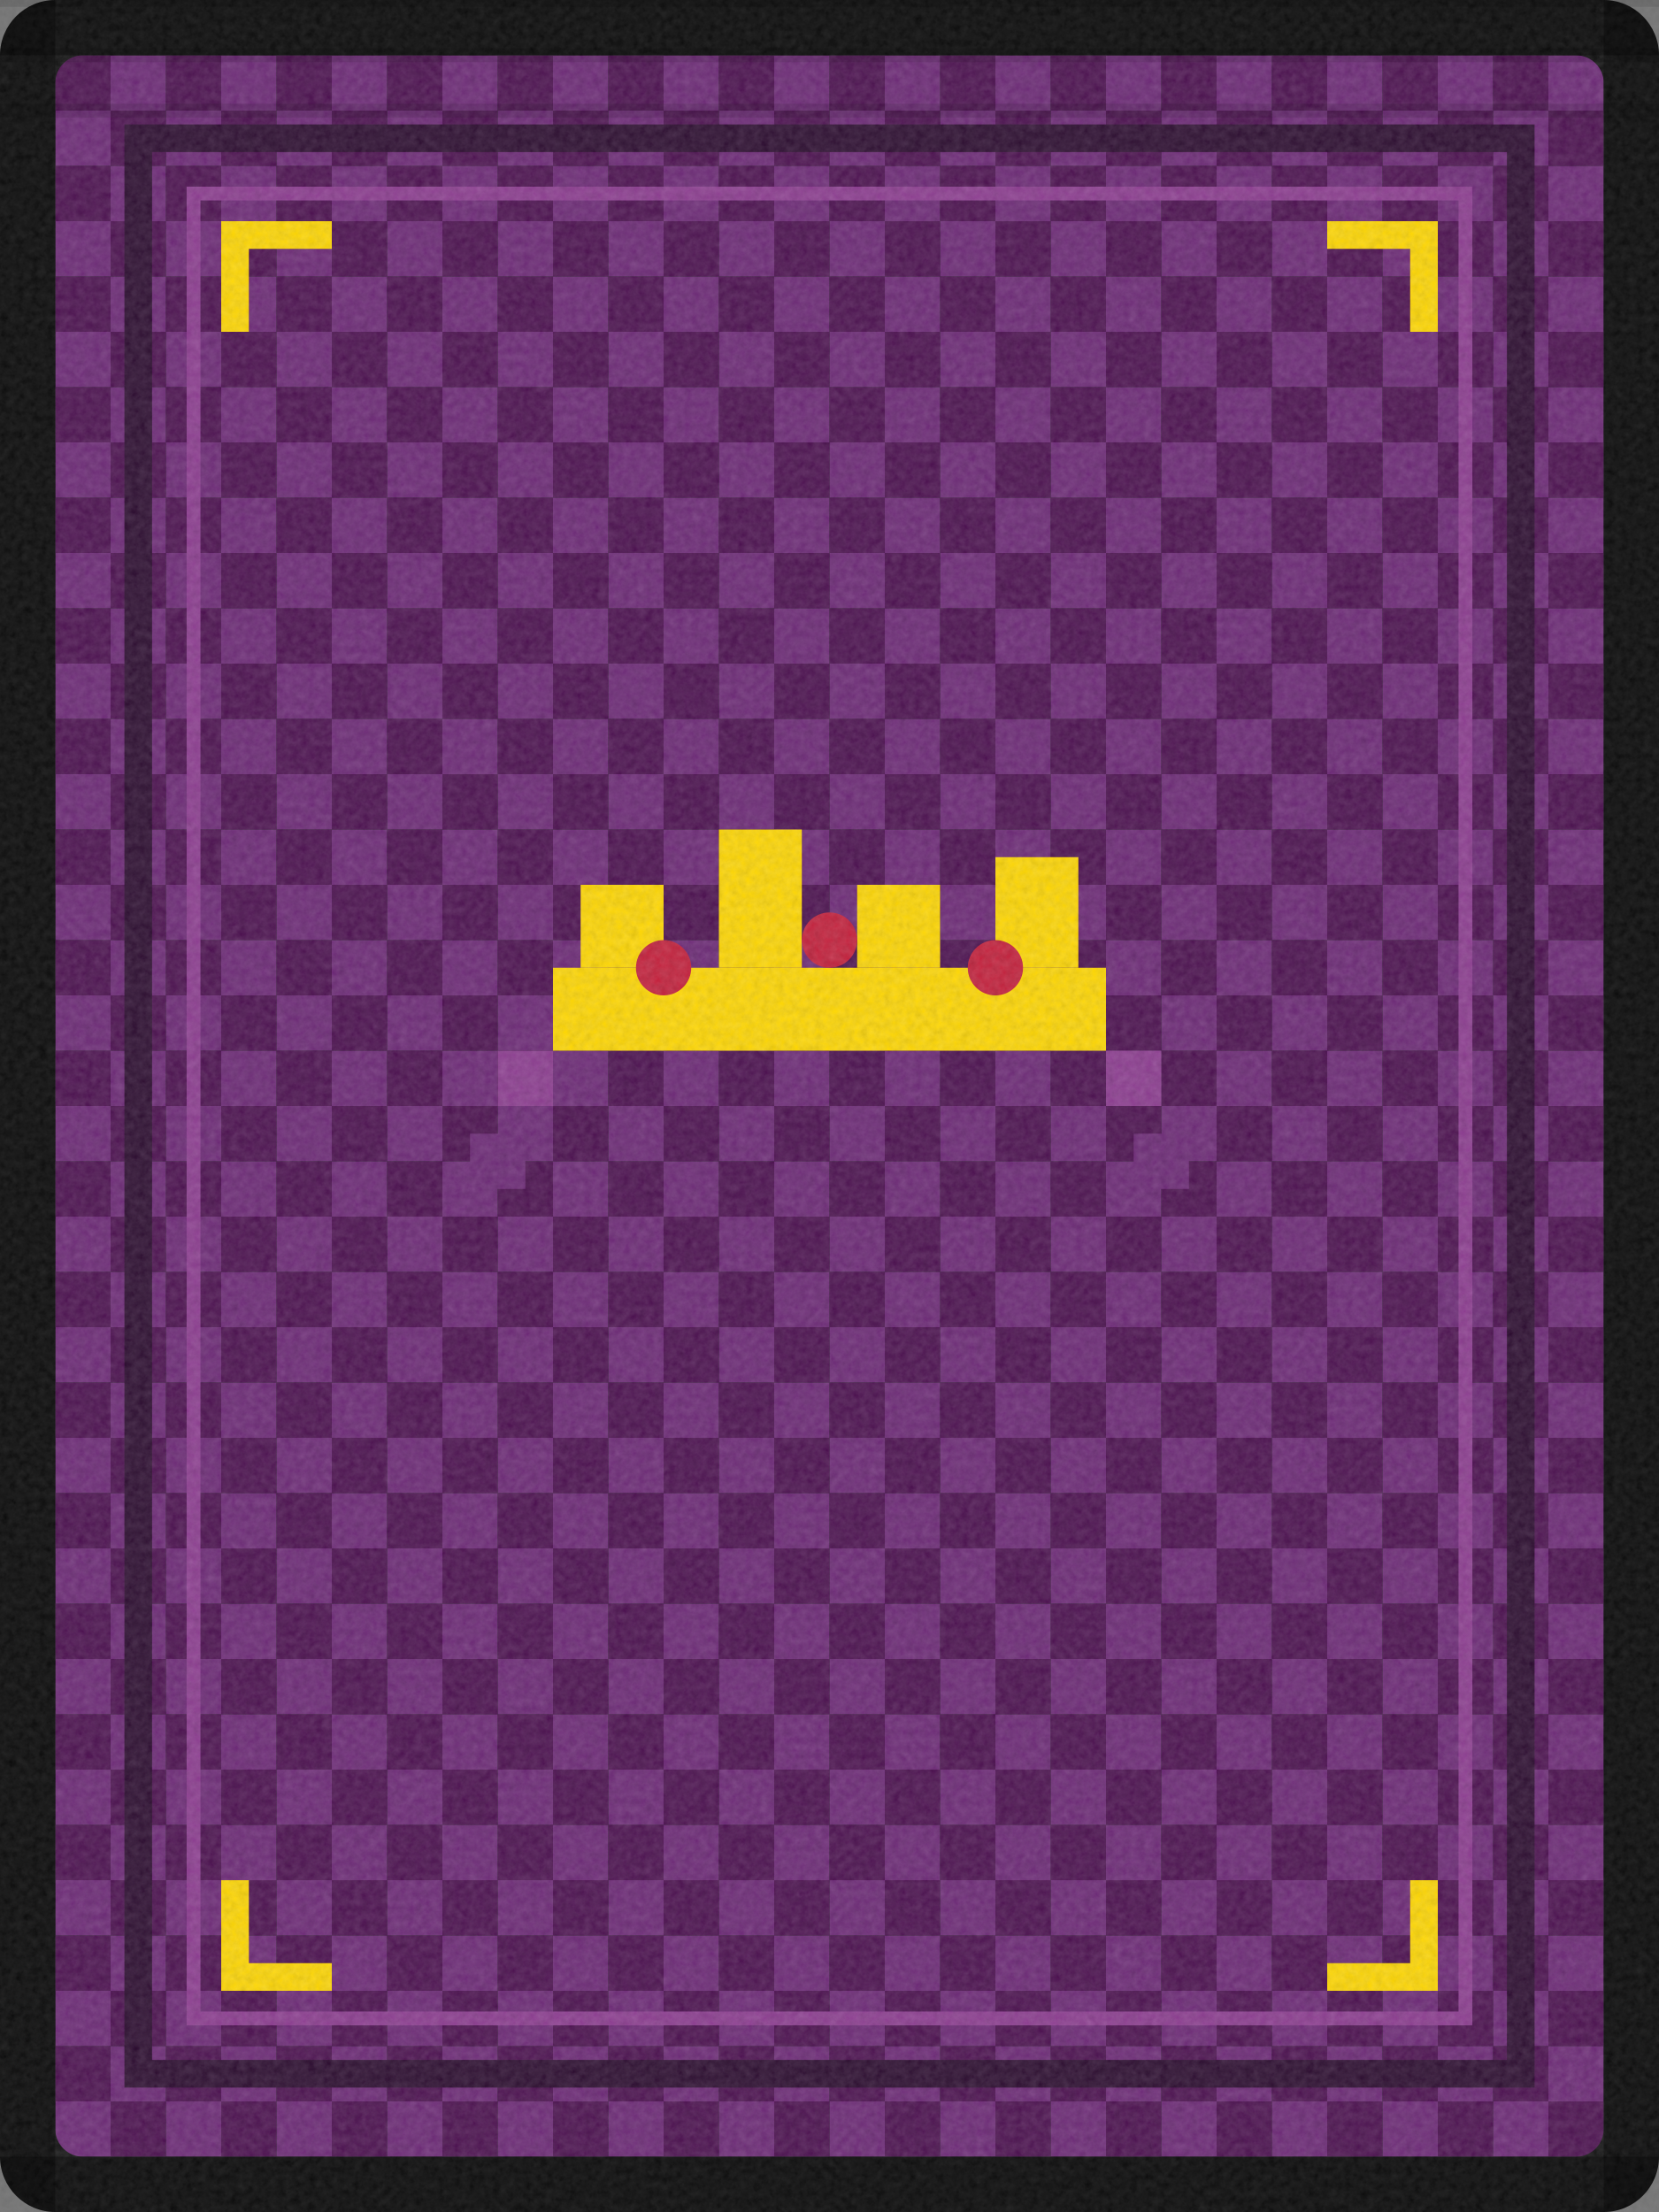
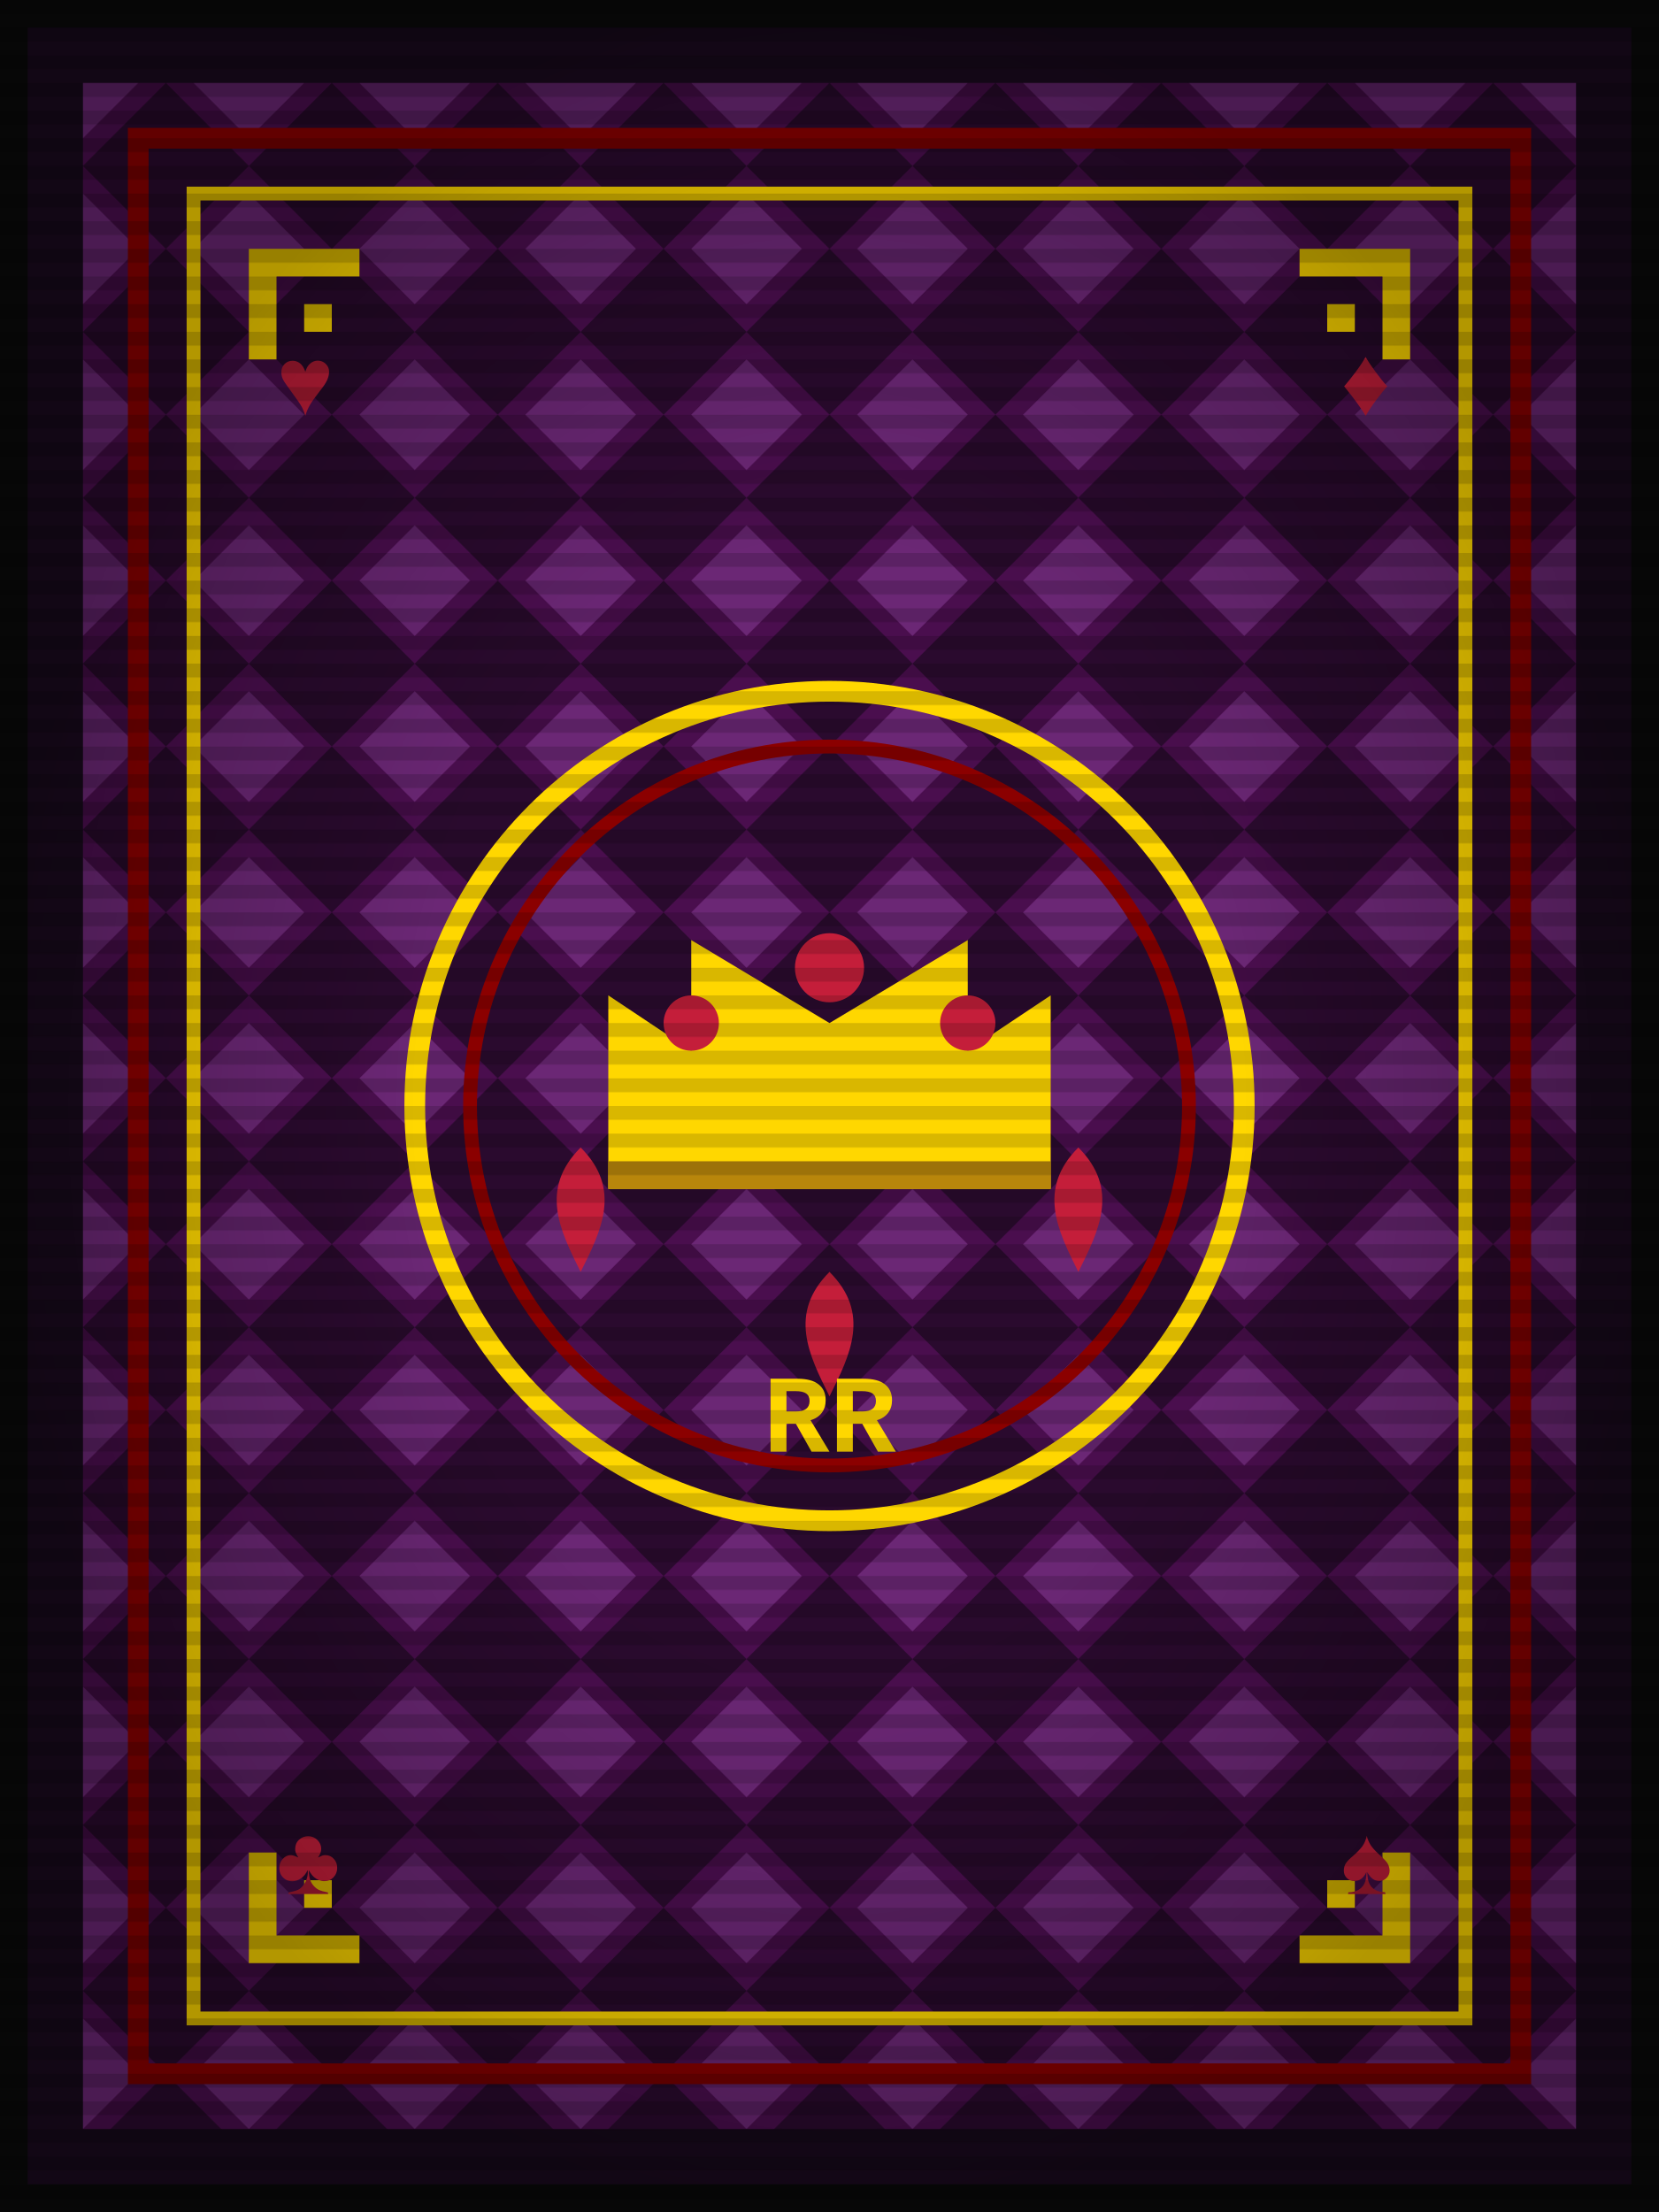
- <svg xmlns="http://www.w3.org/2000/svg" width="240" height="320">
+ <svg xmlns="http://www.w3.org/2000/svg" width="240" height="320" viewBox="0 0 240 320">
  <defs>
-     <filter id="cardGrain">
-       <feTurbulence type="fractalNoise" baseFrequency="0.9" numOctaves="3" />
-       <feColorMatrix type="saturate" values="0" />
-       <feBlend mode="multiply" />
+     <pattern id="diamondPattern" x="0" y="0" width="24" height="24" patternUnits="userSpaceOnUse">
+       <rect width="24" height="24" fill="#2a0a2e" />
+       <polygon points="12,0 24,12 12,24 0,12" fill="#4a0e4e" />
+       <polygon points="12,4 20,12 12,20 4,12" fill="#6b2775" />
+     </pattern>
+     <filter id="innerGlow">
+       <feGaussianBlur stdDeviation="2" result="blur" />
+       <feComposite in="SourceGraphic" in2="blur" operator="over" />
    </filter>
-     <pattern id="pixelPattern" x="0" y="0" width="16" height="16" patternUnits="userSpaceOnUse">
-       <rect width="8" height="8" fill="#4a0e4e" />
-       <rect x="8" y="8" width="8" height="8" fill="#4a0e4e" />
-       <rect x="8" y="0" width="8" height="8" fill="#6b2775" />
-       <rect x="0" y="8" width="8" height="8" fill="#6b2775" />
-     </pattern>
  </defs>
-   <rect width="240" height="320" fill="#0f0f0f" rx="8" />
-   <rect x="8" y="8" width="224" height="304" fill="url(#pixelPattern)" rx="4" />
-   <rect x="20" y="20" width="200" height="280" fill="none" stroke="#2a0a2e" stroke-width="4" />
-   <rect x="28" y="28" width="184" height="264" fill="none" stroke="#8b3a8f" stroke-width="2" />
+   <rect width="240" height="320" fill="#0a0a0a" rx="0" />
+   <rect x="4" y="4" width="232" height="312" fill="#1a0a1e" rx="0" />
+   <rect x="12" y="12" width="216" height="296" fill="url(#diamondPattern)" />
+   <rect x="20" y="20" width="200" height="280" fill="none" stroke="#8b0000" stroke-width="3" />
+   <rect x="28" y="28" width="184" height="264" fill="none" stroke="#ffd700" stroke-width="2" />
  <g transform="translate(120, 160)">
-     <rect x="-40" y="-20" width="80" height="12" fill="#ffd700" />
-     <rect x="-36" y="-32" width="12" height="12" fill="#ffd700" />
-     <rect x="-16" y="-40" width="12" height="20" fill="#ffd700" />
-     <rect x="4" y="-32" width="12" height="12" fill="#ffd700" />
-     <rect x="24" y="-36" width="12" height="16" fill="#ffd700" />
-     <circle cx="-24" cy="-20" r="4" fill="#c41e3a" />
-     <circle cx="0" cy="-24" r="4" fill="#c41e3a" />
-     <circle cx="24" cy="-20" r="4" fill="#c41e3a" />
-     <rect x="-48" y="-8" width="8" height="8" fill="#8b3a8f" />
-     <rect x="40" y="-8" width="8" height="8" fill="#8b3a8f" />
-     <rect x="-52" y="4" width="8" height="8" fill="#6b2775" />
-     <rect x="44" y="4" width="8" height="8" fill="#6b2775" />
+     <circle cx="0" cy="0" r="60" fill="none" stroke="#ffd700" stroke-width="3" />
+     <circle cx="0" cy="0" r="52" fill="none" stroke="#8b0000" stroke-width="2" />
+     <g transform="translate(0, -8)">
+       <rect x="-32" y="8" width="64" height="12" fill="#ffd700" />
+       <polygon points="-32,8 -32,-8 -20,0 -20,-16 0,-4 20,-16 20,0 32,-8 32,8" fill="#ffd700" />
+       <circle cx="-20" cy="-4" r="4" fill="#c41e3a" />
+       <circle cx="0" cy="-12" r="5" fill="#c41e3a" />
+       <circle cx="20" cy="-4" r="4" fill="#c41e3a" />
+       <rect x="-32" y="16" width="64" height="4" fill="#b8860b" />
+     </g>
+     <g fill="#c41e3a" transform="scale(0.6)">
+       <path d="M -60 40 C -65 30, -70 20, -60 10 C -50 20, -55 30, -60 40 Z" />
+       <path d="M 60 40 C 55 30, 50 20, 60 10 C 70 20, 65 30, 60 40 Z" />
+       <path d="M 0 70 C -5 60, -10 50, 0 40 C 10 50, 5 60, 0 70 Z" />
+     </g>
+     <text x="0" y="50" text-anchor="middle" font-family="Courier New, monospace" font-size="16" font-weight="bold" fill="#ffd700">RR</text>
  </g>
  <g fill="#ffd700">
-     <rect x="32" y="32" width="16" height="4" />
-     <rect x="32" y="32" width="4" height="16" />
-     <rect x="192" y="32" width="16" height="4" />
-     <rect x="204" y="32" width="4" height="16" />
-     <rect x="32" y="284" width="16" height="4" />
-     <rect x="32" y="272" width="4" height="16" />
-     <rect x="192" y="284" width="16" height="4" />
-     <rect x="204" y="272" width="4" height="16" />
+     <path d="M 36 36 L 36 52 L 40 52 L 40 40 L 52 40 L 52 36 Z" />
+     <rect x="44" y="44" width="4" height="4" />
+     <path d="M 204 36 L 188 36 L 188 40 L 200 40 L 200 52 L 204 52 Z" />
+     <rect x="192" y="44" width="4" height="4" />
+     <path d="M 36 284 L 52 284 L 52 280 L 40 280 L 40 268 L 36 268 Z" />
+     <rect x="44" y="272" width="4" height="4" />
+     <path d="M 204 268 L 200 268 L 200 280 L 188 280 L 188 284 L 204 284 Z" />
+     <rect x="192" y="272" width="4" height="4" />
  </g>
-   <rect width="240" height="320" fill="#000" opacity="0.2" filter="url(#cardGrain)" />
-   <rect x="0" y="0" width="240" height="8" fill="#000" opacity="0.3" />
-   <rect x="0" y="312" width="240" height="8" fill="#000" opacity="0.3" />
-   <rect x="0" y="0" width="8" height="320" fill="#000" opacity="0.3" />
-   <rect x="232" y="0" width="8" height="320" fill="#000" opacity="0.3" />
-   <g opacity="0.1">
-     <line x1="0" y1="0" x2="240" y2="0" stroke="#000" stroke-width="2" />
-     <line x1="0" y1="8" x2="240" y2="8" stroke="#000" stroke-width="2" />
-     <line x1="0" y1="16" x2="240" y2="16" stroke="#000" stroke-width="2" />
+   <g fill="#c41e3a" font-size="14">
+     <text x="40" y="60">♥</text>
+     <text x="194" y="60">♦</text>
+     <text x="40" y="274">♣</text>
+     <text x="194" y="274">♠</text>
  </g>
+   <pattern id="scanlines" width="4" height="4" patternUnits="userSpaceOnUse">
+     <rect width="4" height="2" fill="#000" opacity="0.15" />
+   </pattern>
+   <rect width="240" height="320" fill="url(#scanlines)" />
+   <rect width="240" height="320" fill="url(#vignette)" opacity="0.3" />
+   <defs>
+     <radialGradient id="vignette">
+       <stop offset="50%" stop-color="transparent" />
+       <stop offset="100%" stop-color="#000" />
+     </radialGradient>
+   </defs>
</svg>
